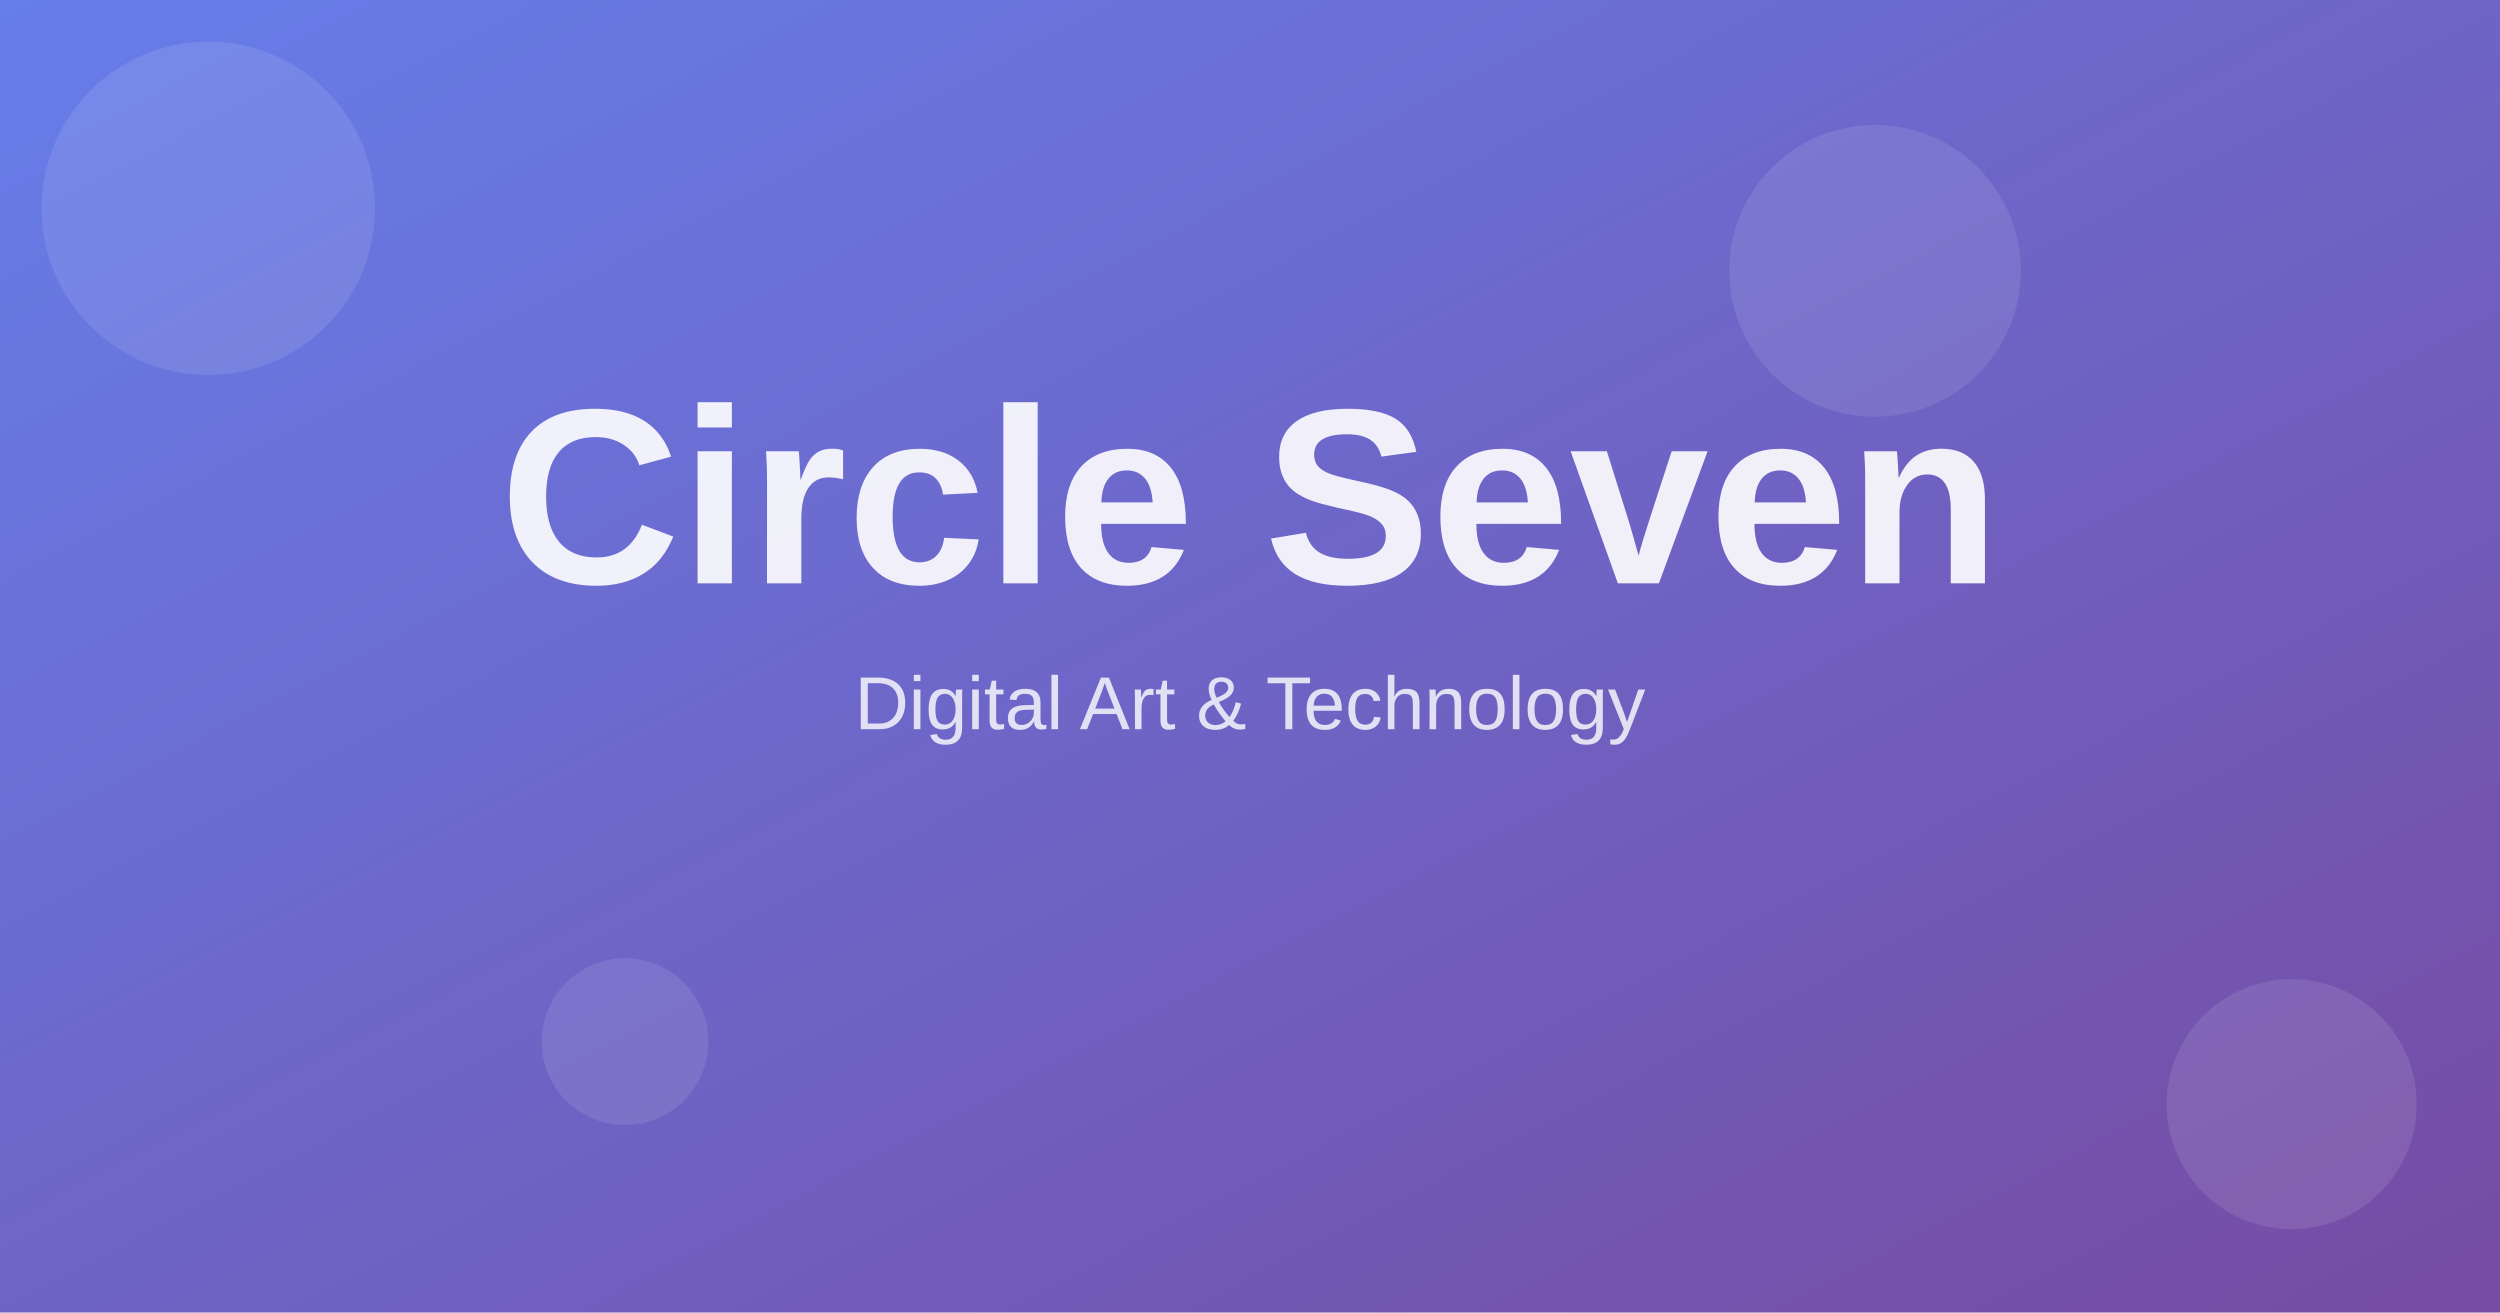
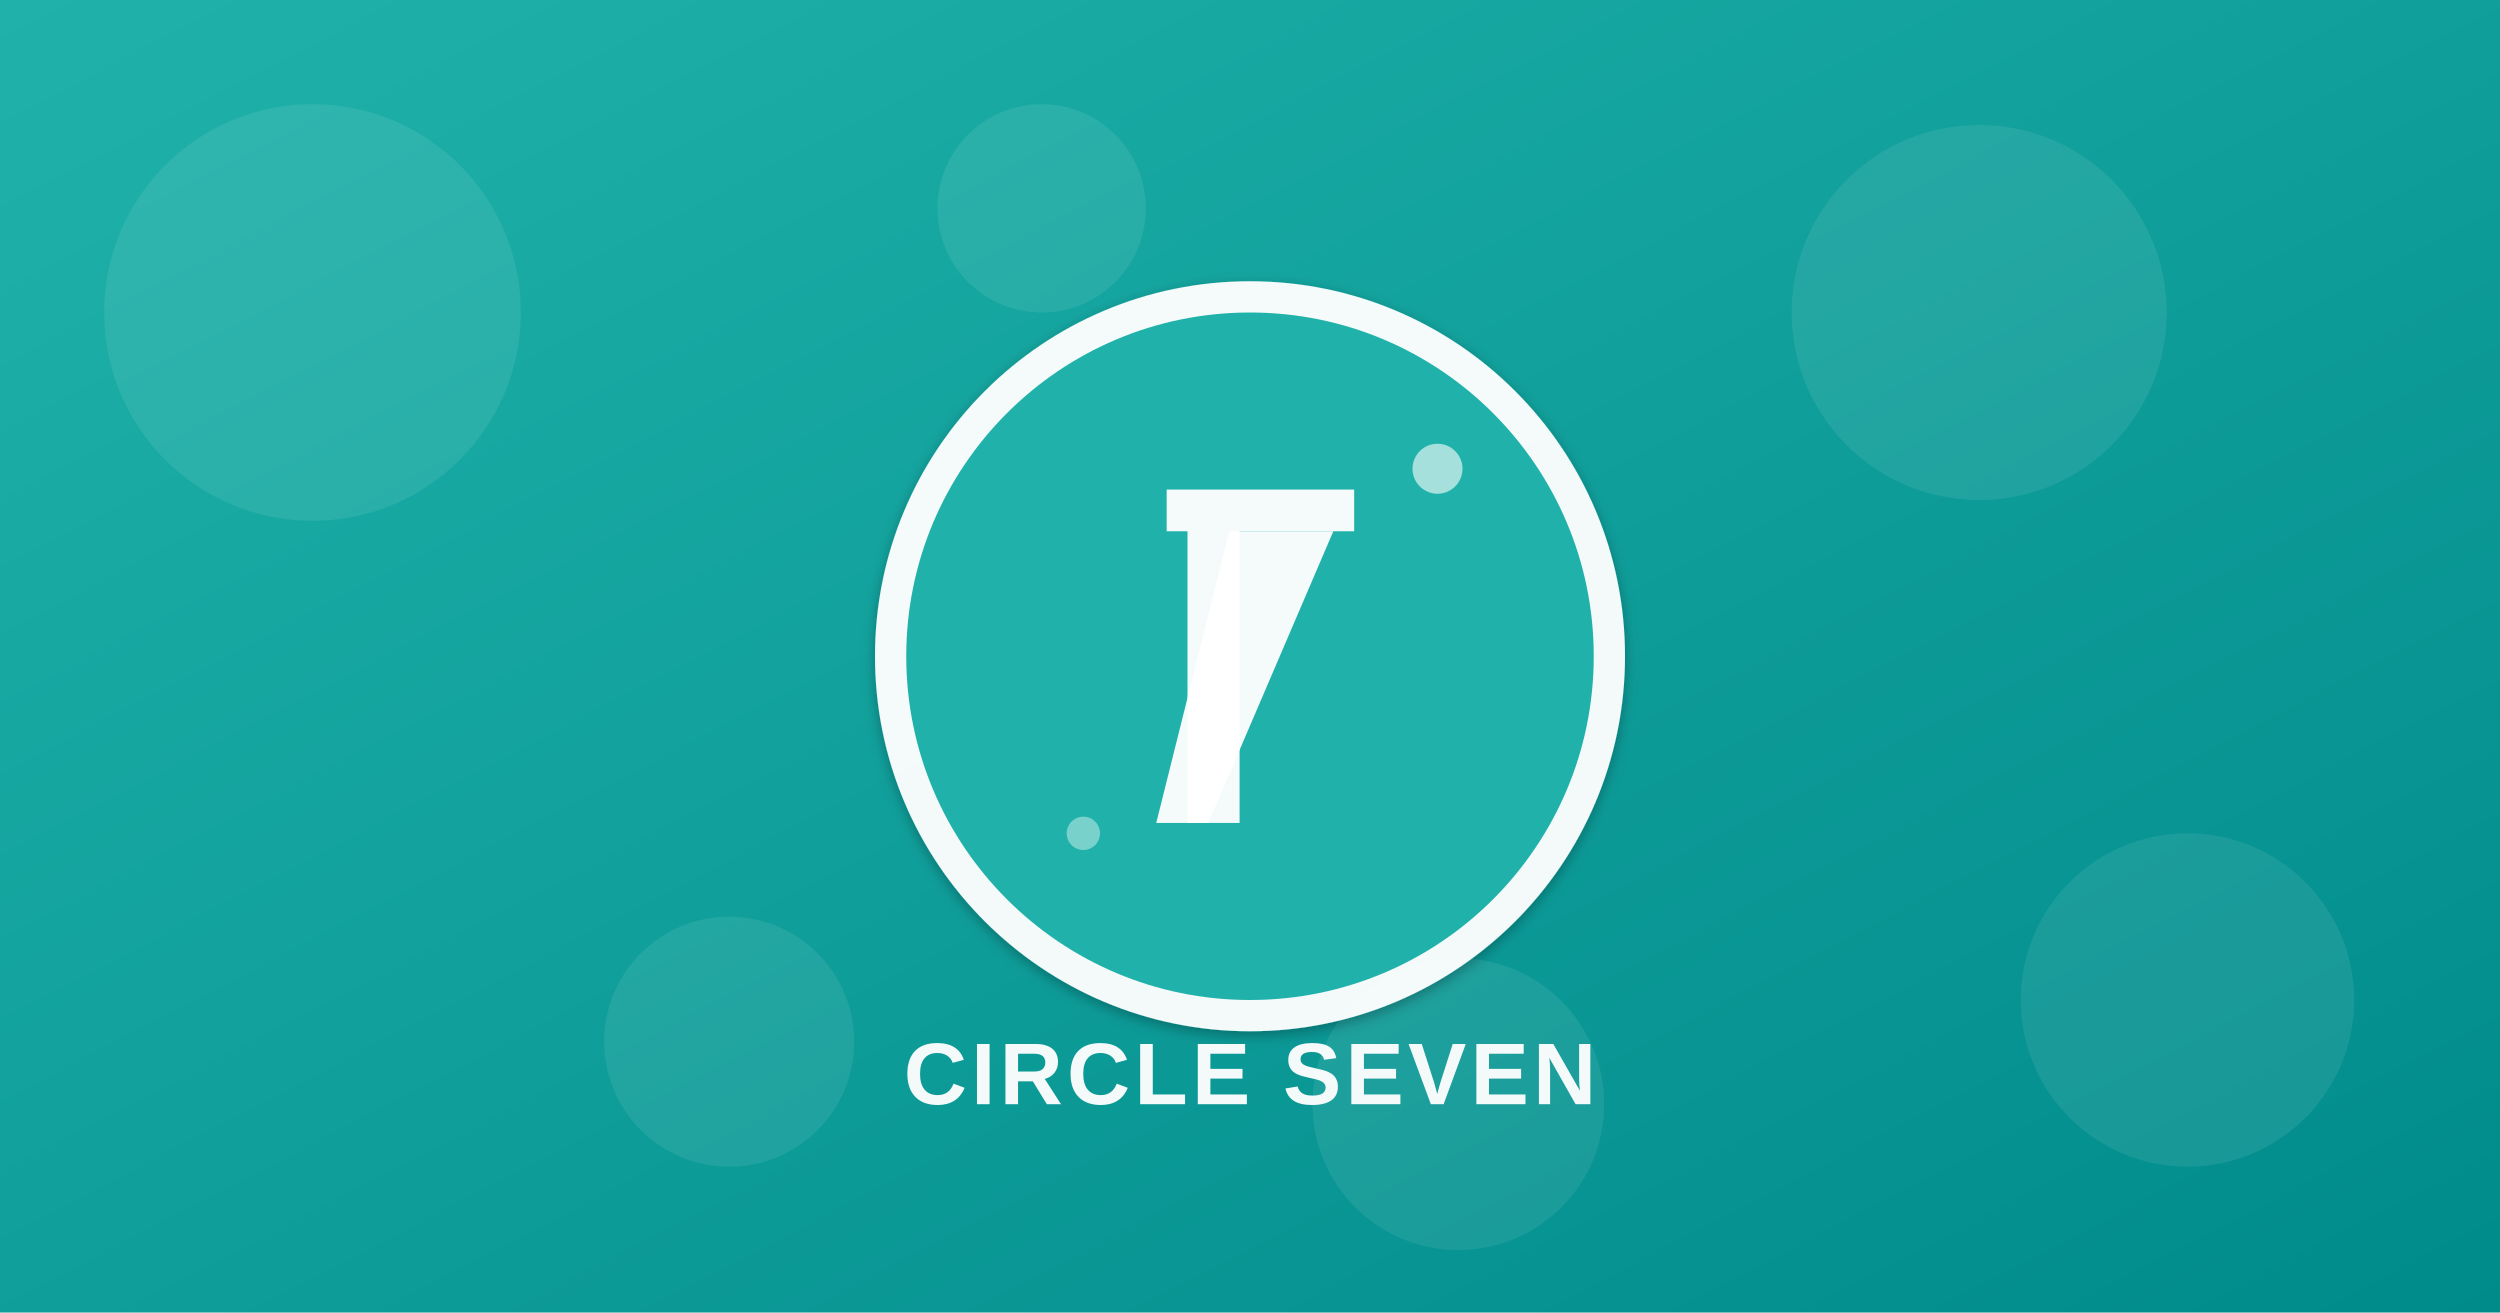
<svg xmlns="http://www.w3.org/2000/svg" width="1200" height="630" viewBox="0 0 1200 630">
  <defs>
    <linearGradient id="bg-gradient" x1="0%" y1="0%" x2="100%" y2="100%">
-       <stop offset="0%" style="stop-color:#667eea;stop-opacity:1" />
-       <stop offset="100%" style="stop-color:#764ba2;stop-opacity:1" />
+       <stop offset="0%" style="stop-color:#20b2aa;stop-opacity:1" />
+       <stop offset="100%" style="stop-color:#008b8b;stop-opacity:1" />
    </linearGradient>
+     <filter id="shadow" x="-50%" y="-50%" width="200%" height="200%">
+       <feGaussianBlur in="SourceAlpha" stdDeviation="3" />
+       <feOffset dx="0" dy="2" result="offsetblur" />
+       <feComponentTransfer>
+         <feFuncA type="linear" slope="0.3" />
+       </feComponentTransfer>
+       <feMerge>
+         <feMergeNode />
+         <feMergeNode in="SourceGraphic" />
+       </feMerge>
+     </filter>
  </defs>
  <rect width="1200" height="630" fill="url(#bg-gradient)" />
-   <g opacity="0.1">
-     <circle cx="100" cy="100" r="80" fill="white" />
-     <circle cx="1100" cy="530" r="60" fill="white" />
-     <circle cx="300" cy="500" r="40" fill="white" />
-     <circle cx="900" cy="130" r="70" fill="white" />
+   <g opacity="0.08">
+     <circle cx="150" cy="150" r="100" fill="white" />
+     <circle cx="1050" cy="480" r="80" fill="white" />
+     <circle cx="350" cy="500" r="60" fill="white" />
+     <circle cx="950" cy="150" r="90" fill="white" />
+     <circle cx="500" cy="100" r="50" fill="white" />
+     <circle cx="700" cy="530" r="70" fill="white" />
  </g>
-   <text x="600" y="280" font-family="Arial, sans-serif" font-size="120" font-weight="bold" fill="white" text-anchor="middle" opacity="0.9">
-     Circle Seven
-   </text>
-   <text x="600" y="350" font-family="Arial, sans-serif" font-size="36" fill="white" text-anchor="middle" opacity="0.8">
-     Digital Art &amp; Technology
+   <g transform="translate(600, 315)">
+     <circle cx="0" cy="0" r="180" fill="white" opacity="0.95" filter="url(#shadow)" />
+     <circle cx="0" cy="0" r="165" fill="#20b2aa" />
+     <g transform="translate(-40, -80)">
+       <path d="M 0,0 L 90,0 L 90,20 L 35,20 L 35,160 L 10,160 L 10,20 L 0,20 Z" fill="white" opacity="0.95" />
+       <path d="M 30,20 L 80,20 L 20,160 L -5,160 Z" fill="white" opacity="0.95" transform="translate(0, 0)" />
+     </g>
+     <circle cx="90" cy="-90" r="12" fill="white" opacity="0.6" />
+     <circle cx="-80" cy="85" r="8" fill="white" opacity="0.4" />
+   </g>
+   <text x="600" y="530" font-family="Arial, sans-serif" font-size="42" font-weight="600" fill="white" text-anchor="middle" opacity="0.95" letter-spacing="2">
+     CIRCLE SEVEN
  </text>
</svg>
